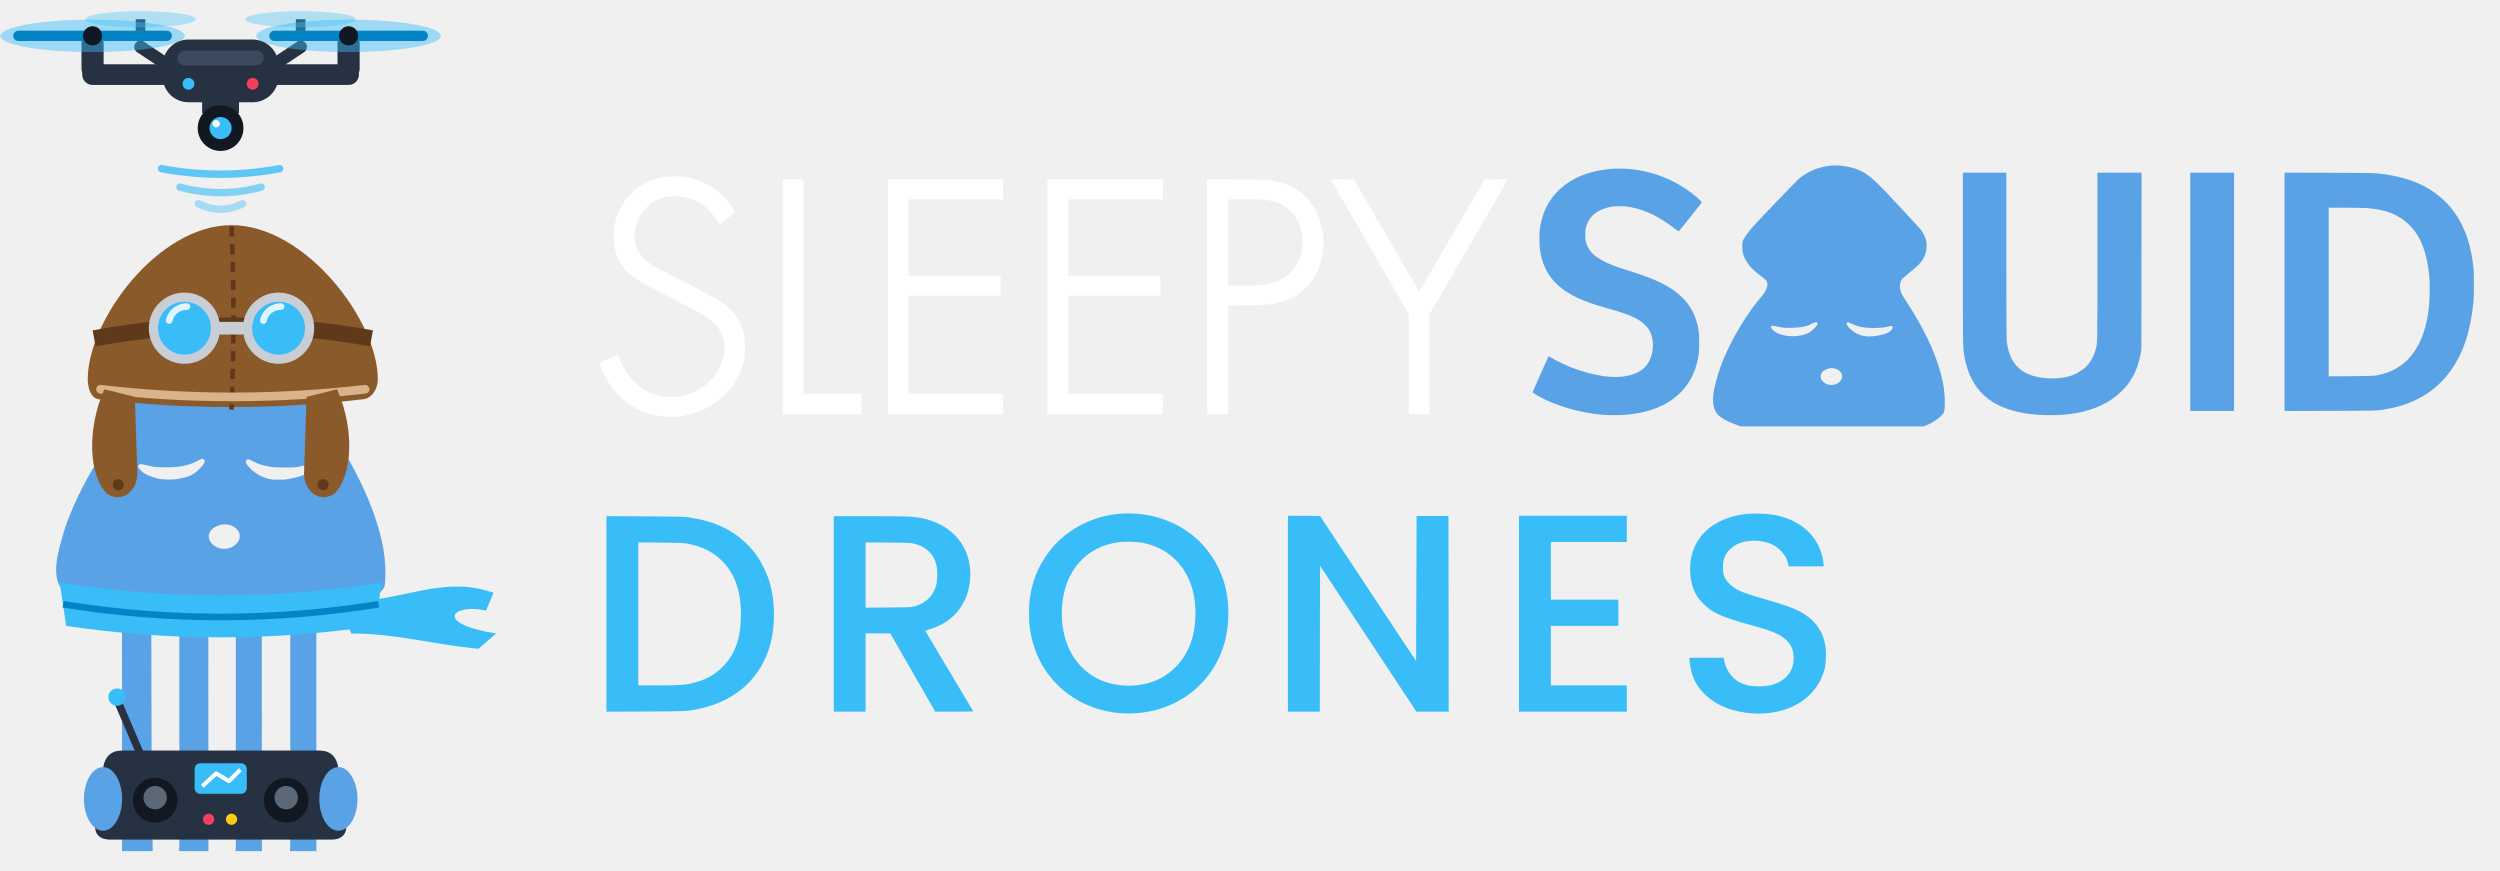
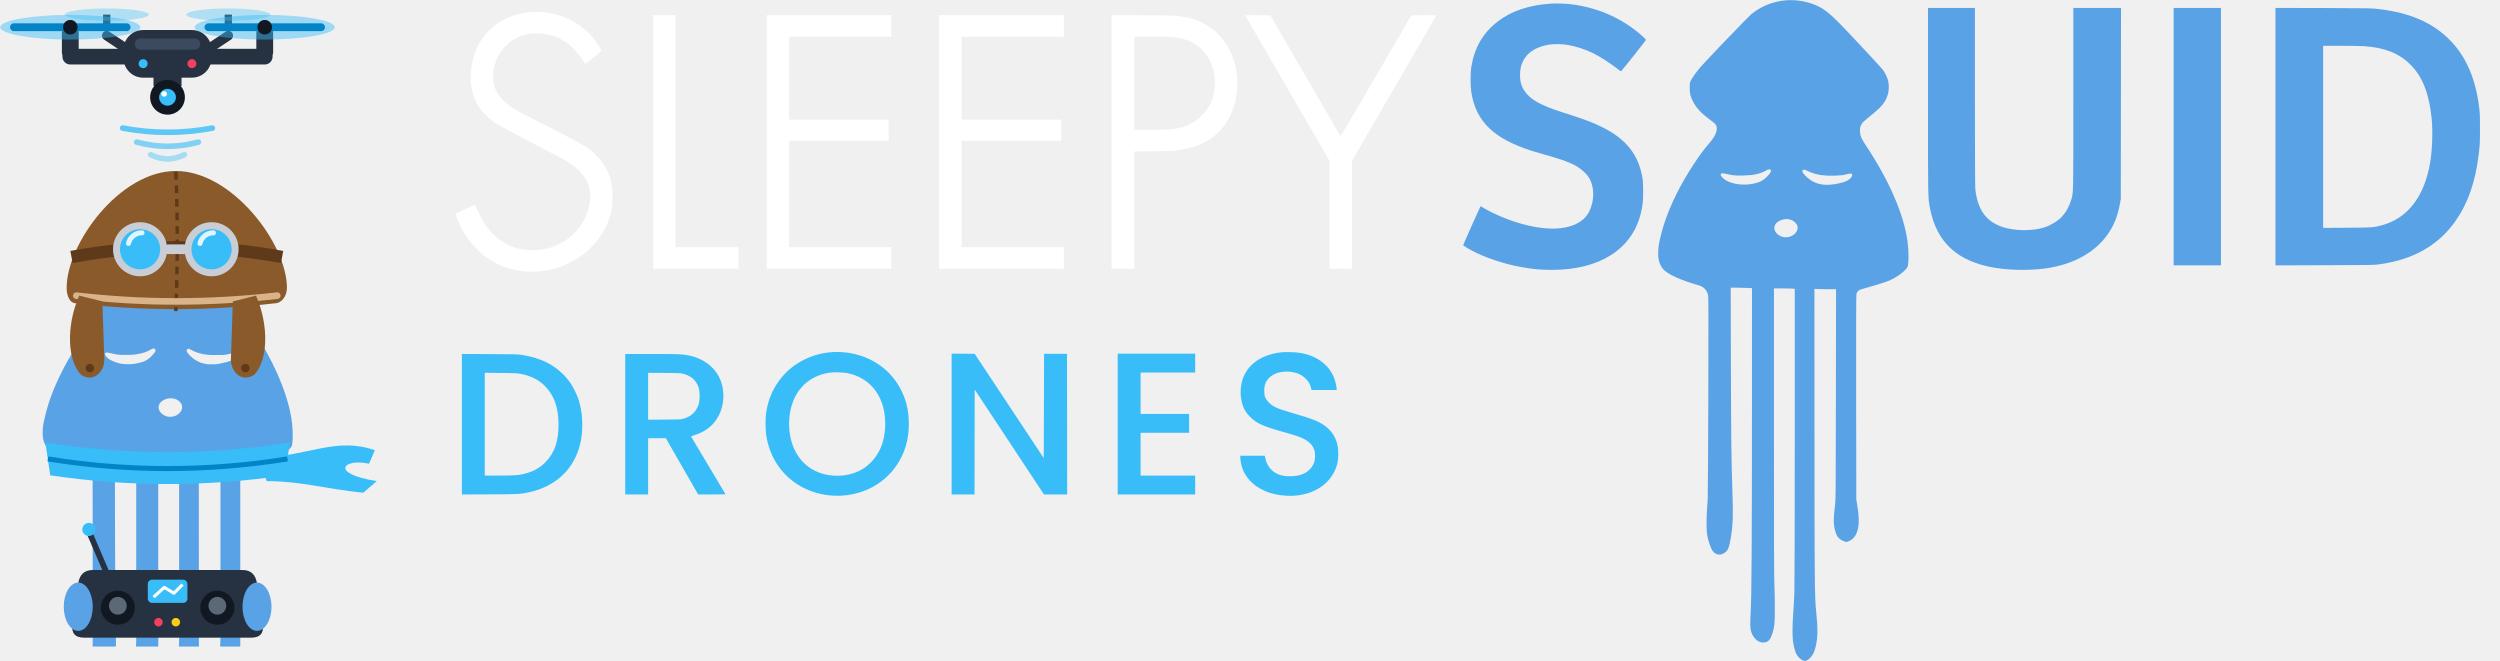
- <svg xmlns="http://www.w3.org/2000/svg" viewBox="0 0 2873 1000" width="2873" height="1000">
+ <svg xmlns="http://www.w3.org/2000/svg" viewBox="0 0 3783 1000" width="3783" height="1000">
  <g transform="translate(64.3,271.9) scale(0.2924)">
    <defs>
      <clipPath id="cdrones">
        <rect x="-500" y="-2000" width="3000" height="4415" />
      </clipPath>
    </defs>
    <g clip-path="url(#cdrones)">
      <g fill="#5AA2E6">
        <g transform="translate(0,3417) scale(0.1,-0.1)">
          <path d="M6715 34159 c-194 -9 -316 -24 -493 -60 -565 -114 -1065 -365 -1505 -754 -72 -63 -2250 -2338 -2403 -2510 -362 -405 -600 -744 -658 -935 -26 -84 -32 -329 -13 -460 51 -334 208 -645 487 -965 47 -54 124 -132 172 -175 77 -68 404 -325 570 -447 118 -87 178 -197 178 -325 0 -226 -156 -508 -470 -848 -248 -269 -807 -1080 -1168 -1695 -518 -881 -961 -1882 -1165 -2630 -180 -658 -221 -864 -237 -1170 -26 -526 122 -875 470 -1100 131 -85 475 -265 590 -309 394 -149 733 -264 930 -316 244 -65 324 -103 423 -206 64 -67 121 -158 150 -244 l22 -65 3 -5135 c3 -5055 2 -5138 -17 -5355 -11 -121 -23 -283 -26 -360 -3 -77 -15 -275 -26 -440 -24 -338 -28 -751 -10 -945 37 -403 208 -918 357 -1079 75 -81 157 -122 257 -129 140 -9 273 43 378 148 111 112 158 221 208 485 60 314 103 629 133 980 16 191 16 927 0 1290 -34 766 -61 2017 -82 3810 -6 451 -13 2232 -17 3958 l-6 3138 409 -6 c225 -3 473 -8 552 -11 l142 -6 0 -7677 c0 -8251 2 -7881 -50 -8971 -11 -228 -23 -505 -26 -615 -15 -451 50 -654 284 -897 142 -148 317 -200 512 -154 66 16 81 25 128 70 93 89 143 175 195 337 79 243 105 380 138 714 5 61 13 283 16 495 4 312 1 467 -17 820 -14 286 -25 673 -30 1130 -5 382 -9 3853 -9 7713 l-1 7017 158 0 c86 0 329 -3 540 -7 l382 -6 0 -7621 c0 -8268 1 -8032 -55 -8891 -14 -214 -30 -437 -35 -495 -32 -352 -40 -810 -20 -1050 29 -333 122 -717 208 -860 112 -184 274 -318 404 -336 79 -11 198 54 298 162 54 58 130 163 158 219 34 69 100 265 131 390 56 228 72 371 78 700 6 333 -3 476 -62 1045 -19 179 -39 381 -45 450 -6 69 -16 177 -22 240 -9 87 -13 2050 -15 8073 l-3 7959 397 -6 c219 -4 471 -9 561 -12 l162 -6 0 -5137 c-1 -5568 1 -5433 -55 -6011 -14 -146 -32 -319 -40 -385 -22 -172 -31 -526 -16 -655 29 -253 114 -506 211 -629 115 -145 346 -258 474 -231 170 35 348 181 440 360 93 180 141 362 156 595 14 219 1 369 -70 855 -83 567 -75 -75 -75 5780 l0 5215 26 56 c55 118 137 176 291 210 138 30 346 89 598 170 124 39 277 87 340 106 258 77 350 107 440 145 387 164 789 454 944 680 45 66 50 89 67 320 24 327 1 781 -60 1158 -225 1393 -990 3119 -2152 4850 -191 286 -219 341 -266 527 -24 90 -28 129 -28 238 0 119 3 137 29 210 35 96 82 173 145 239 25 27 201 173 391 324 511 409 613 516 754 792 128 251 166 385 173 615 4 109 1 179 -11 257 -37 248 -161 525 -331 738 -96 120 -2144 2313 -2283 2445 -127 120 -382 348 -527 471 -156 133 -400 280 -630 381 -250 109 -502 181 -780 222 -132 19 -415 43 -473 39 -15 -1 -94 -5 -177 -9z m-925 -8734 c111 -57 70 -164 -154 -393 -127 -130 -274 -228 -433 -288 -90 -34 -345 -90 -498 -110 -174 -22 -490 -15 -650 15 -150 28 -347 96 -491 169 -135 69 -179 104 -270 210 -76 89 -83 124 -35 173 38 38 57 37 255 -7 391 -88 377 -86 681 -91 333 -6 531 6 751 46 277 50 419 100 683 241 103 54 117 58 161 35z m1909 -64 c236 -131 470 -204 800 -248 101 -14 203 -17 511 -17 432 0 434 1 738 76 127 31 212 48 228 44 14 -4 37 -18 50 -31 38 -38 33 -90 -17 -164 -124 -186 -329 -276 -849 -373 -166 -31 -187 -33 -410 -32 -207 0 -248 2 -345 23 -284 60 -528 189 -736 389 -198 189 -250 296 -178 363 48 45 83 40 208 -30z m-889 -2521 c177 -46 320 -153 383 -288 26 -57 31 -78 31 -147 0 -89 -24 -169 -71 -233 -120 -164 -277 -253 -483 -272 -111 -10 -206 4 -306 44 -360 146 -470 501 -226 728 90 83 256 162 382 181 75 12 220 5 290 -13z" />
        </g>
      </g>
      <circle cx="317" cy="2414" r="57" fill="#5AA2E6" />
      <circle cx="541" cy="2414" r="57" fill="#5AA2E6" />
      <circle cx="757" cy="2414" r="51" fill="#5AA2E6" />
      <circle cx="971" cy="2414" r="51" fill="#5AA2E6" />
      <g transform="translate(647 -470) scale(1.45) translate(-647 470)">
        <line x1="430" y1="-685" x2="430" y2="-735" stroke="#263241" stroke-width="26" />
        <ellipse cx="430" cy="-735" rx="150" ry="22" fill="#38BDF8" opacity="0.35" />
        <line x1="864" y1="-685" x2="864" y2="-735" stroke="#263241" stroke-width="26" />
        <ellipse cx="864" cy="-735" rx="150" ry="22" fill="#38BDF8" opacity="0.35" />
        <path d="M300 -585 L994 -585" stroke="#263241" stroke-width="56" stroke-linecap="round" />
        <path d="M430 -660 L520 -600 M864 -660 L774 -600" stroke="#263241" stroke-width="34" stroke-linecap="round" />
        <rect x="270" y="-690" width="60" height="110" rx="20" fill="#263241" />
        <ellipse cx="300" cy="-690" rx="250" ry="44" fill="#38BDF8" opacity=".45" />
        <rect x="85" y="-704" width="430" height="28" rx="14" fill="#0284C7" />
        <circle cx="300" cy="-690" r="26" fill="#111821" />
        <rect x="964" y="-690" width="60" height="110" rx="20" fill="#263241" />
        <ellipse cx="994" cy="-690" rx="250" ry="44" fill="#38BDF8" opacity=".45" />
        <rect x="779" y="-704" width="430" height="28" rx="14" fill="#0284C7" />
        <circle cx="994" cy="-690" r="26" fill="#111821" />
        <rect x="490" y="-680" width="314" height="170" rx="70" fill="#263241" />
        <rect x="530" y="-650" width="234" height="40" rx="20" fill="#3B4A5E" />
        <circle cx="560" cy="-560" r="16" fill="#38BDF8" />
        <circle cx="734" cy="-560" r="16" fill="#F43F5E" />
        <rect x="597" y="-520" width="100" height="40" fill="#263241" />
        <circle cx="647" cy="-440" r="62" fill="#111821" />
        <circle cx="647" cy="-440" r="30" fill="#38BDF8" />
        <circle cx="635" cy="-452" r="10" fill="#fff" />
        <path d="M487 -330 Q647 -300 807 -330" stroke="#38BDF8" stroke-width="20" fill="none" stroke-linecap="round" opacity="0.8" />
        <path d="M537 -280 Q647 -250 757 -280" stroke="#38BDF8" stroke-width="20" fill="none" stroke-linecap="round" opacity="0.6" />
        <path d="M587 -235 Q647 -205 707 -235" stroke="#38BDF8" stroke-width="20" fill="none" stroke-linecap="round" opacity="0.4" />
      </g>
      <path d="M125 560 C125 330 400 -45 690 -45 C980 -45 1265 330 1265 560 C1265 600 1240 640 1200 640 Q690 700 175 640 C140 640 125 600 125 560 Z" fill="#8B5A2B" />
      <path d="M690 -40 Q705 300 690 680" stroke="#5E3A1A" stroke-width="18" fill="none" stroke-dasharray="40 30" />
      <path d="M175 600 Q690 660 1215 600" stroke="#D9B48A" stroke-width="34" fill="none" stroke-linecap="round" />
      <path d="M190 600 C120 760 130 940 200 1010 C260 1050 320 1000 320 930 L310 630 Z" fill="#8B5A2B" />
      <circle cx="245" cy="975" r="22" fill="#5E3A1A" />
      <path d="M1105 600 C1175 760 1165 940 1095 1010 C1035 1050 975 1000 975 930 L985 630 Z" fill="#8B5A2B" />
      <circle cx="1050" cy="975" r="22" fill="#5E3A1A" />
      <path d="M150 400 Q690 300 1240 400" stroke="#5E3A1A" stroke-width="64" fill="none" />
      <circle cx="505" cy="360" r="140" fill="#C9CED6" />
      <circle cx="505" cy="360" r="104" fill="#38BDF8" />
      <path d="M445 330 A70 70 0 0 1 515 275" stroke="#fff" stroke-width="26" fill="none" stroke-linecap="round" opacity=".85" />
      <circle cx="875" cy="360" r="140" fill="#C9CED6" />
      <circle cx="875" cy="360" r="104" fill="#38BDF8" />
      <path d="M815 330 A70 70 0 0 1 885 275" stroke="#fff" stroke-width="26" fill="none" stroke-linecap="round" opacity=".85" />
      <rect x="630" y="335" width="120" height="50" rx="20" fill="#C9CED6" />
      <path d="M1120 1440 C1380 1430 1520 1330 1720 1400 L1690 1470 C1560 1440 1480 1520 1730 1560 L1660 1620 C1460 1600 1340 1560 1160 1560 Z" fill="#38BDF8" />
      <path d="M15 1360 Q647 1460 1280 1360 L1255 1530 Q647 1620 40 1530 Z" fill="#38BDF8" />
      <path d="M28 1445 Q647 1545 1268 1445" stroke="#0284C7" stroke-width="26" fill="none" />
      <line x1="330" y1="2030" x2="240" y2="1820" stroke="#263241" stroke-width="30" stroke-linecap="round" />
      <circle cx="240" cy="1810" r="34" fill="#38BDF8" />
      <path d="M260 2020 H1035 Q1100 2020 1110 2090 L1140 2300 Q1150 2370 1080 2370 H215 Q145 2370 155 2300 L185 2090 Q195 2020 260 2020 Z" fill="#263241" />
      <rect x="545" y="2070" width="205" height="120" rx="22" fill="#38BDF8" />
      <path d="M575 2160 L630 2110 L680 2140 L725 2095" stroke="#fff" stroke-width="16" fill="none" stroke-linejoin="round" />
      <circle cx="390" cy="2215" r="88" fill="#111821" />
      <circle cx="390" cy="2205" r="46" fill="#5B6878" />
      <circle cx="905" cy="2215" r="88" fill="#111821" />
      <circle cx="905" cy="2205" r="46" fill="#5B6878" />
      <circle cx="600" cy="2290" r="22" fill="#F43F5E" />
      <circle cx="690" cy="2290" r="22" fill="#FACC15" />
      <ellipse cx="185" cy="2210" rx="75" ry="125" fill="#5AA2E6" />
      <ellipse cx="1110" cy="2210" rx="75" ry="125" fill="#5AA2E6" />
    </g>
  </g>
-   <g transform="translate(688.9,190.0) scale(0.40268)" fill="#FFFFFF">
-     <defs>
-       <clipPath id="clgray688190">
-         <rect width="5350.0" height="745" />
-       </clipPath>
-     </defs>
-     <g clip-path="url(#clgray688190)">
+   <g transform="translate(688.9,0.0) scale(0.57274)" fill="#FFFFFF">
+     <g>
      <g transform="translate(0,1746) scale(0.1,-0.1)">
        <path d="M2030 17143 c-129 -12 -237 -27 -310 -44 -709 -162 -1195 -694 -1294 -1414 -32 -236 -28 -396 14 -597 72 -349 271 -639 596 -867 78 -55 1057 -576 1509 -804 291 -146 429 -226 560 -322 326 -240 481 -530 461 -863 -26 -438 -242 -825 -611 -1092 -262 -189 -575 -290 -903 -290 -226 0 -394 31 -580 105 -279 113 -537 339 -720 631 -61 98 -151 276 -193 382 -17 42 -32 78 -34 80 -2 3 -514 -225 -522 -232 -8 -7 79 -214 142 -341 87 -175 160 -292 272 -430 412 -511 1024 -787 1688 -762 432 17 808 139 1170 380 113 76 176 127 293 241 310 301 492 639 569 1056 26 144 24 477 -5 625 -59 310 -182 544 -402 766 -190 191 -256 233 -905 571 -319 167 -699 362 -845 434 -421 208 -579 311 -737 479 -168 177 -243 362 -243 598 0 436 249 841 629 1028 185 91 348 124 566 116 492 -19 871 -246 1171 -701 37 -55 68 -103 70 -105 2 -2 87 66 189 150 103 85 199 164 213 176 l27 21 -24 49 c-12 26 -50 89 -84 138 -322 476 -836 775 -1436 835 -97 9 -213 11 -291 3z M5230 13710 l0 -3350 1125 0 1125 0 0 285 0 285 -830 0 -830 0 0 3065 0 3065 -295 0 -295 0 0 -3350z M8230 13710 l0 -3350 1645 0 1645 0 0 285 0 285 -1350 0 -1350 0 0 1405 0 1405 1315 0 1315 0 0 280 0 280 -1315 0 -1315 0 0 1095 0 1095 1350 0 1350 0 0 285 0 285 -1645 0 -1645 0 0 -3350z M12780 13710 l0 -3350 1650 0 1650 0 0 285 0 285 -1350 0 -1350 0 0 1405 0 1405 1315 0 1315 0 0 280 0 280 -1315 0 -1315 0 0 1095 0 1095 1350 0 1350 0 0 285 0 285 -1650 0 -1650 0 0 -3350z M17340 13711 l0 -3351 300 0 300 0 0 1549 0 1549 488 5 c508 5 612 12 842 58 711 140 1161 561 1335 1249 130 517 39 1107 -235 1521 -268 404 -628 638 -1115 723 -205 36 -262 39 -1087 43 l-828 4 0 -3350z m1600 2768 c343 -28 590 -130 780 -320 243 -244 361 -565 347 -945 -11 -304 -104 -541 -298 -759 -181 -203 -413 -333 -694 -389 -148 -29 -285 -36 -711 -36 l-424 0 0 1230 0 1230 318 2 c381 4 517 1 682 -13z M20873 17048 c2 -7 505 -874 1116 -1925 l1111 -1913 0 -1425 0 -1425 295 0 295 0 0 1424 0 1424 1110 1911 c611 1051 1113 1917 1116 1926 6 14 -30 15 -326 13 l-331 -3 -932 -1603 c-572 -985 -934 -1597 -938 -1590 -4 7 -424 729 -932 1603 l-924 1590 -333 3 c-264 2 -331 0 -327 -10z" />
      </g>
    </g>
  </g>
-   <g transform="translate(688.9,190.0) scale(0.40268)" fill="#5AA2E6">
-     <defs>
-       <clipPath id="clblue688190">
-         <rect width="5350.0" height="745" />
-       </clipPath>
-     </defs>
-     <g clip-path="url(#clblue688190)">
+   <g transform="translate(688.9,0.0) scale(0.57274)" fill="#5AA2E6">
+     <g>
      <g transform="translate(0,1746) scale(0.1,-0.1)">
        <path d="M35139 17450 c-338 -33 -636 -154 -901 -368 -64 -51 -1164 -1195 -1316 -1369 -106 -120 -232 -291 -272 -369 -35 -69 -35 -69 -35 -204 0 -156 18 -228 88 -364 85 -163 195 -286 393 -437 76 -57 152 -116 169 -132 125 -106 72 -302 -147 -547 -250 -281 -627 -867 -858 -1335 -223 -452 -358 -833 -451 -1271 -30 -140 -37 -357 -15 -455 19 -88 60 -177 107 -236 114 -142 451 -298 956 -443 125 -36 206 -119 240 -247 14 -52 15 -347 9 -2673 -4 -1477 -11 -2665 -16 -2730 -36 -435 -41 -774 -14 -941 17 -108 67 -274 112 -368 72 -155 212 -198 347 -109 90 60 122 136 164 389 59 359 67 588 43 1269 -27 781 -34 1316 -39 3298 l-5 2052 144 0 c80 0 206 -3 281 -7 l137 -6 -1 -3141 c-1 -3586 -9 -4982 -34 -5431 -17 -321 -14 -427 16 -514 67 -194 216 -304 369 -271 92 20 142 82 193 245 52 167 62 267 61 665 0 201 -5 471 -12 600 -9 176 -12 1190 -12 4037 l0 3803 223 0 c122 0 246 -3 275 -6 l52 -7 0 -3871 c0 -2334 -4 -3980 -10 -4146 -6 -151 -19 -396 -30 -545 -22 -300 -26 -577 -9 -723 12 -109 49 -268 78 -333 26 -63 91 -141 147 -177 83 -56 147 -41 238 54 62 65 102 145 135 276 61 234 65 501 16 948 -39 355 -44 811 -44 4899 l-1 3623 31 -6 c17 -3 146 -6 286 -6 l254 0 -4 -2767 c-3 -2497 -5 -2782 -20 -2913 -32 -284 -37 -336 -37 -430 0 -157 39 -329 96 -421 39 -62 140 -130 217 -144 29 -6 49 -1 99 23 130 61 204 178 238 376 22 126 13 307 -26 551 l-28 170 -4 2700 c-2 1878 0 2711 8 2736 5 20 27 53 47 72 29 29 52 39 127 58 50 12 170 46 266 76 96 30 220 68 275 85 130 38 265 103 389 185 107 71 214 170 241 224 39 75 41 409 5 679 -98 715 -483 1606 -1090 2521 -130 195 -157 258 -167 386 -7 83 11 152 58 219 16 24 110 107 216 192 307 245 397 355 464 573 30 93 32 259 6 359 -23 86 -95 232 -150 300 -24 30 -296 325 -604 655 -662 711 -821 859 -1053 988 -246 136 -608 207 -911 177z m-383 -4485 c18 -28 -4 -71 -76 -148 -108 -118 -200 -169 -368 -207 -325 -72 -697 1 -838 165 -50 59 -54 78 -21 99 20 14 33 13 127 -8 192 -44 248 -49 452 -43 276 7 434 42 590 127 78 43 113 47 134 15z m994 -31 c190 -93 419 -128 745 -113 125 5 183 13 264 34 82 21 109 25 127 16 29 -13 31 -43 4 -85 -47 -77 -154 -132 -335 -171 -280 -61 -476 -50 -661 37 -132 62 -304 225 -304 288 0 15 31 40 49 40 9 0 59 -21 111 -46z m-460 -1282 c73 -22 153 -98 170 -162 40 -147 -116 -300 -305 -300 -157 0 -304 117 -305 243 0 45 23 103 53 135 36 38 121 81 188 95 72 15 120 13 199 -11z M28930 17363 c-569 -39 -1032 -196 -1390 -473 -388 -299 -615 -692 -697 -1205 -24 -153 -24 -495 1 -655 119 -777 589 -1234 1596 -1554 96 -30 256 -78 355 -105 365 -101 591 -179 756 -262 177 -88 353 -245 421 -375 127 -242 124 -580 -7 -850 -126 -260 -388 -413 -780 -455 -553 -59 -1384 166 -2048 555 -26 16 -49 27 -51 25 -9 -11 -456 -1013 -456 -1023 0 -17 167 -118 315 -191 409 -199 929 -355 1420 -424 208 -30 373 -41 615 -41 1249 0 2105 541 2339 1479 54 212 66 322 66 591 0 192 -4 269 -18 355 -104 615 -423 1023 -1052 1340 -248 125 -503 221 -1040 390 -591 187 -875 345 -1026 573 -90 137 -124 269 -116 456 6 143 24 221 79 333 107 221 338 371 662 430 136 25 378 22 531 -6 227 -41 467 -121 674 -225 182 -92 438 -257 626 -405 85 -66 91 -69 106 -53 48 49 649 808 649 819 0 6 -46 53 -102 104 -545 489 -1257 790 -2012 849 -119 9 -308 11 -416 3z M38910 14810 c0 -2658 -2 -2566 56 -2865 175 -899 737 -1406 1734 -1564 449 -71 1038 -68 1450 8 672 124 1187 425 1509 881 163 230 265 486 323 810 l22 125 3 2523 3 2522 -630 0 -630 0 0 -2386 c0 -2603 3 -2479 -56 -2682 -49 -167 -132 -321 -239 -440 -101 -112 -287 -228 -457 -285 -209 -70 -486 -94 -759 -67 -674 69 -1014 411 -1079 1084 -6 72 -10 899 -10 2443 l0 2333 -620 0 -620 0 0 -2440z M45400 13850 l0 -3400 625 0 625 0 0 3400 0 3400 -625 0 -625 0 0 -3400z M48090 13850 l0 -3401 1298 4 c1261 3 1301 4 1452 25 895 123 1557 501 2010 1147 329 470 525 1035 612 1770 29 246 31 281 32 650 1 350 -1 409 -22 580 -118 968 -501 1657 -1168 2103 -393 262 -874 421 -1489 493 -185 22 -224 23 -1457 27 l-1268 3 0 -3401z m2345 2390 c545 -37 928 -190 1226 -492 314 -317 487 -756 555 -1408 34 -329 19 -825 -36 -1158 -150 -915 -601 -1500 -1295 -1678 -217 -56 -233 -57 -907 -61 l-628 -4 0 2405 0 2406 468 0 c257 0 535 -5 617 -10z" />
      </g>
    </g>
  </g>
-   <g transform="translate(696.9,590.0) scale(0.53864)" fill="#38BDF8">
+   <g transform="translate(698.9,532.6) scale(0.5097)" fill="#38BDF8">
    <g>
      <g transform="translate(0,427) scale(0.1,-0.1)">
        <path d="M10905 4258 c-584 -59 -1140 -368 -1472 -820 -227 -307 -351 -615 -404 -1008 -19 -139 -17 -478 5 -620 93 -623 413 -1134 916 -1462 707 -463 1681 -463 2390 0 455 296 777 775 884 1315 68 338 59 735 -23 1053 -87 338 -264 659 -501 908 -443 466 -1113 703 -1795 634z m546 -617 c719 -145 1149 -757 1116 -1586 -19 -449 -160 -801 -431 -1070 -146 -145 -293 -238 -481 -305 -375 -133 -829 -109 -1170 61 -272 136 -475 347 -611 633 -122 259 -177 580 -154 904 54 762 503 1277 1198 1377 132 19 404 12 533 -14z M24330 4260 c-668 -73 -1113 -440 -1195 -987 -44 -294 12 -593 148 -792 49 -71 166 -190 247 -250 164 -122 405 -214 965 -366 358 -98 522 -166 647 -270 130 -108 188 -233 188 -404 0 -150 -31 -249 -113 -356 -129 -169 -338 -255 -624 -255 -143 0 -241 15 -343 52 -196 72 -350 255 -396 476 l-17 82 -365 0 -365 0 6 -92 c8 -121 47 -272 96 -375 165 -344 517 -594 961 -682 878 -174 1634 203 1820 909 32 120 39 359 16 500 -48 283 -184 492 -431 660 -157 106 -385 195 -827 320 -256 73 -470 143 -557 182 -154 69 -279 180 -333 295 -28 60 -32 79 -36 178 -7 195 38 317 159 429 111 103 256 159 443 172 110 8 252 -9 356 -42 215 -68 393 -251 431 -445 l12 -59 373 0 374 0 0 34 c0 52 -28 188 -57 274 -137 415 -508 705 -1012 793 -134 24 -435 33 -571 19z M14540 2130 l0 -2090 340 0 340 0 2 1556 3 1557 1029 -1557 1028 -1556 344 0 344 0 -2 2088 -3 2087 -340 0 -340 0 -5 -1548 -5 -1548 -1025 1548 -1025 1548 -343 3 -342 2 0 -2090z M19470 2130 l0 -2090 1150 0 1150 0 0 280 0 280 -810 0 -810 0 0 635 0 635 720 0 720 0 0 280 0 280 -720 0 -720 0 0 615 0 615 810 0 810 0 0 280 0 280 -1150 0 -1150 0 0 -2090z M0 2125 l0 -2086 828 4 c896 4 907 5 1172 63 782 172 1320 674 1505 1403 94 370 93 832 -1 1205 -40 162 -71 242 -154 411 -95 190 -179 312 -315 453 -318 332 -725 526 -1275 608 -99 15 -228 18 -937 21 l-823 4 0 -2086z m1736 1497 c295 -56 524 -166 705 -339 292 -279 429 -653 429 -1171 0 -494 -117 -835 -383 -1109 -148 -153 -319 -256 -534 -322 -228 -70 -346 -81 -858 -81 l-415 0 0 1526 0 1526 473 -5 c426 -4 483 -6 583 -25z M4850 2125 l0 -2085 340 0 340 0 0 835 0 835 263 0 263 0 479 -835 480 -835 408 0 c225 0 406 3 404 7 -18 32 -1003 1683 -1014 1699 -13 20 -10 22 102 58 344 110 572 300 723 601 145 291 167 677 56 987 -144 401 -495 682 -969 777 -186 37 -296 41 -1097 41 l-778 0 0 -2085z m1725 1497 c163 -45 274 -114 352 -217 103 -135 138 -265 130 -479 -5 -152 -17 -207 -69 -311 -81 -165 -217 -272 -416 -328 -73 -20 -101 -21 -559 -25 l-483 -3 0 696 0 696 483 -3 c461 -4 486 -5 562 -26z" />
      </g>
    </g>
  </g>
</svg>
